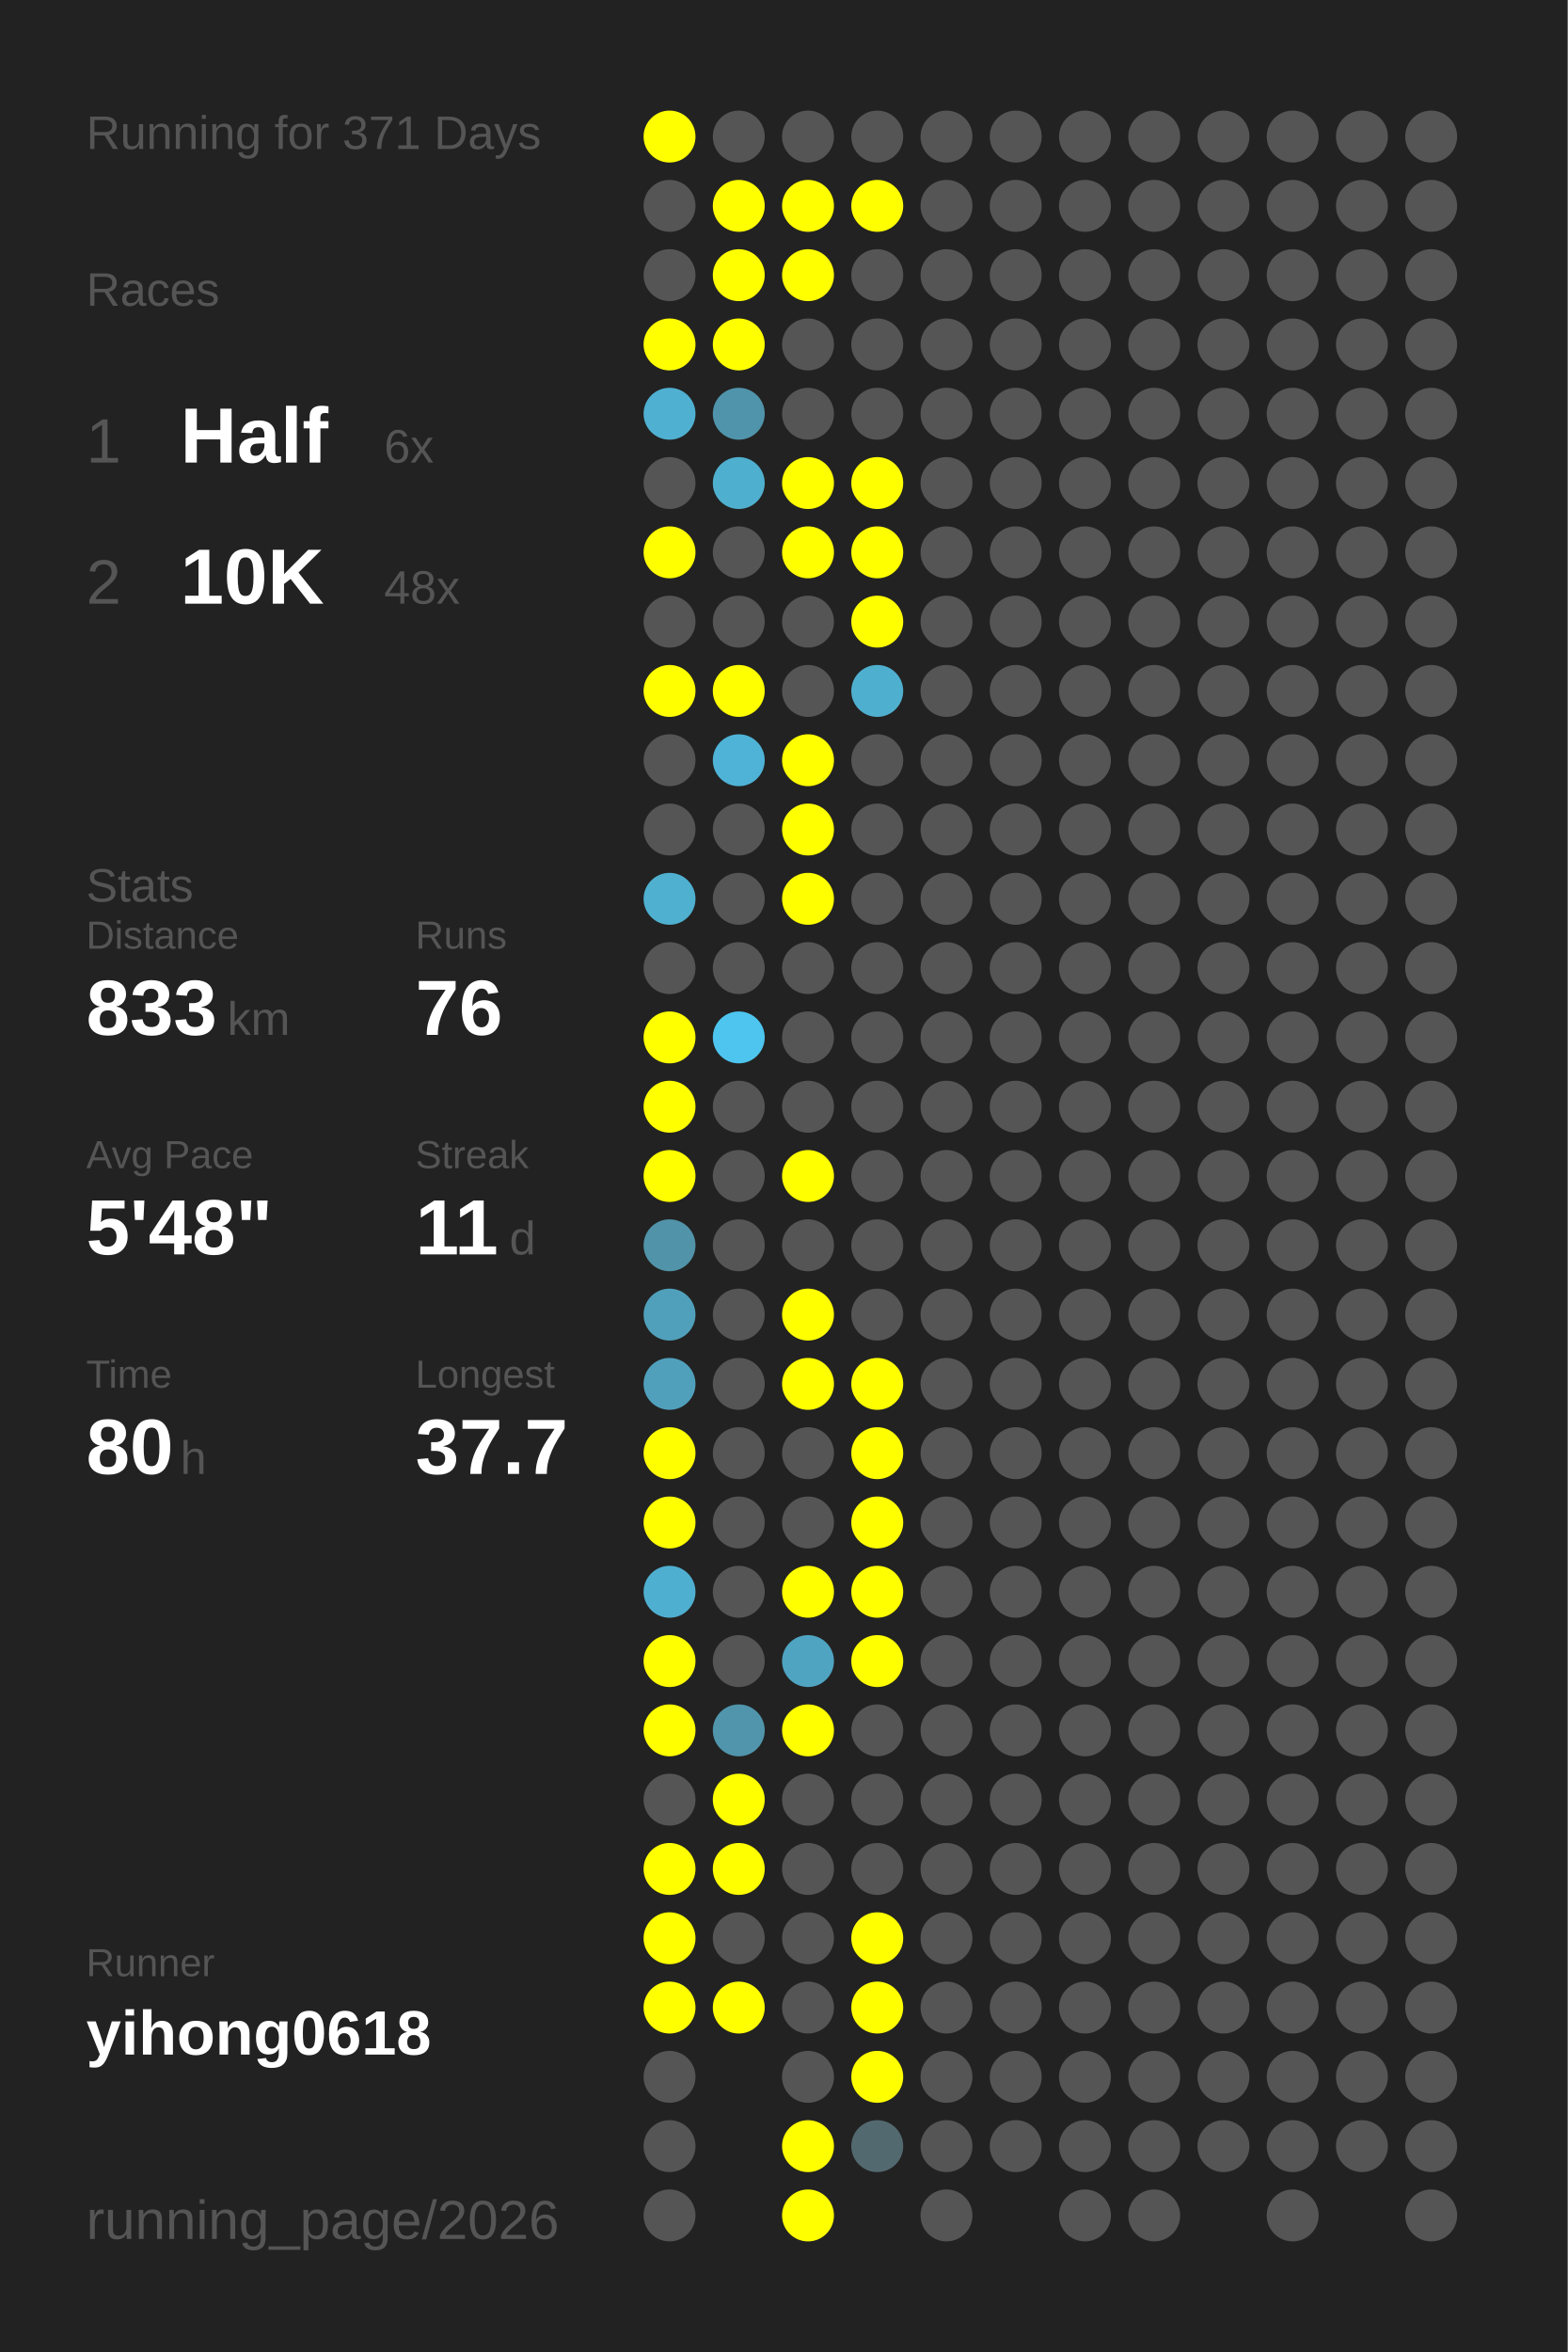
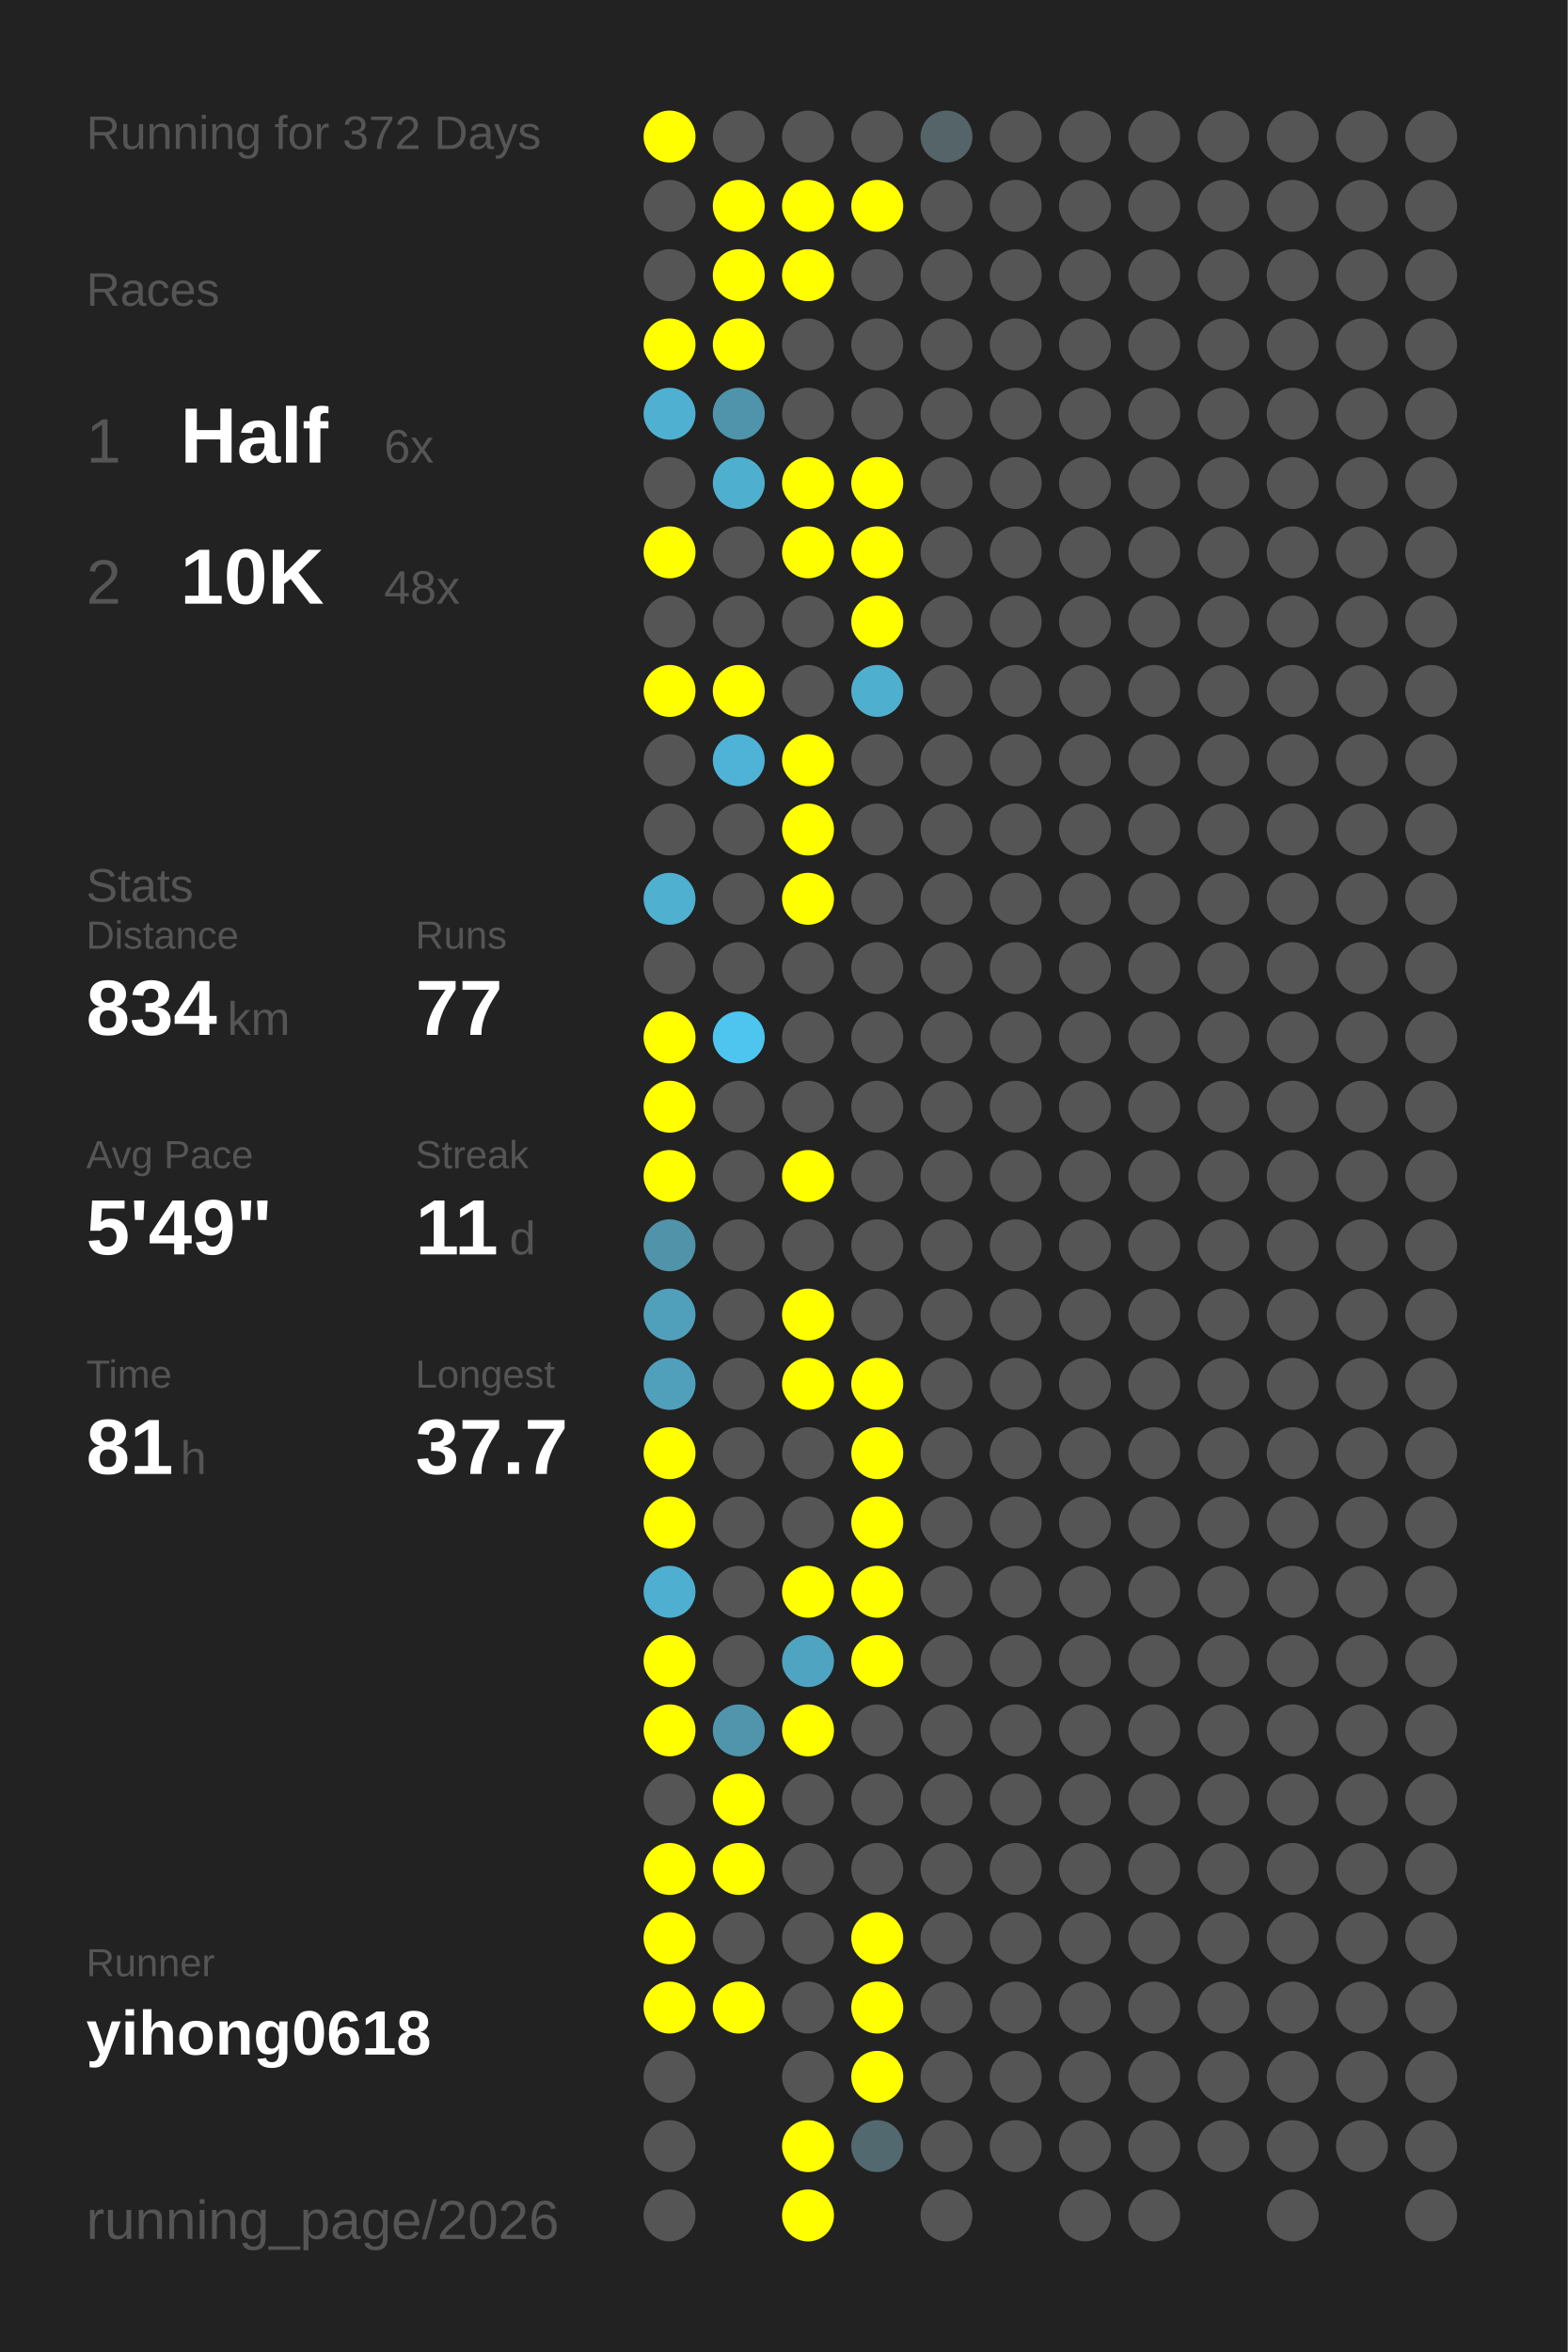
<svg xmlns="http://www.w3.org/2000/svg" baseProfile="full" height="300mm" version="1.1" viewBox="0,0,200,300" width="200mm">
  <defs />
  <rect fill="#222222" height="300" width="200" x="0" y="0" />
-   <text fill="#555555" style="font-size:6px; font-family:Arial;" x="11" y="19">Running for 371 Days</text>
+   <text fill="#555555" style="font-size:6px; font-family:Arial;" x="11" y="19">Running for 372 Days</text>
  <text fill="#555555" style="font-size:6px; font-family:Arial;" x="11" y="39">Races</text>
  <text fill="#555555" style="font-size:8px; font-family:Arial;" x="11" y="59">1</text>
  <text fill="#FFFFFF" style="font-size:10px; font-family:Arial; font-weight:bold;" x="23" y="59">Half</text>
  <text fill="#555555" style="font-size:6px; font-family:Arial;" x="49" y="59">6x</text>
  <text fill="#555555" style="font-size:8px; font-family:Arial;" x="11" y="77">2</text>
  <text fill="#FFFFFF" style="font-size:10px; font-family:Arial; font-weight:bold;" x="23" y="77">10K</text>
  <text fill="#555555" style="font-size:6px; font-family:Arial;" x="49" y="77">48x</text>
  <text fill="#555555" style="font-size:6px; font-family:Arial;" x="11" y="115">Stats</text>
  <text fill="#555555" style="font-size:5px; font-family:Arial;" x="11" y="121">Distance</text>
-   <text fill="#FFFFFF" style="font-size:10px; font-family:Arial; font-weight:bold;" x="11" y="132">833</text>
+   <text fill="#FFFFFF" style="font-size:10px; font-family:Arial; font-weight:bold;" x="11" y="132">834</text>
  <text fill="#555555" style="font-size:6px; font-family:Arial;" x="29" y="132">km</text>
  <text fill="#555555" style="font-size:5px; font-family:Arial;" x="53" y="121">Runs</text>
-   <text fill="#FFFFFF" style="font-size:10px; font-family:Arial; font-weight:bold;" x="53" y="132">76</text>
+   <text fill="#FFFFFF" style="font-size:10px; font-family:Arial; font-weight:bold;" x="53" y="132">77</text>
  <text fill="#555555" style="font-size:5px; font-family:Arial;" x="11" y="149">Avg Pace</text>
-   <text fill="#FFFFFF" style="font-size:10px; font-family:Arial; font-weight:bold;" x="11" y="160">5'48"</text>
+   <text fill="#FFFFFF" style="font-size:10px; font-family:Arial; font-weight:bold;" x="11" y="160">5'49"</text>
  <text fill="#555555" style="font-size:5px; font-family:Arial;" x="53" y="149">Streak</text>
  <text fill="#FFFFFF" style="font-size:10px; font-family:Arial; font-weight:bold;" x="53" y="160">11</text>
  <text fill="#555555" style="font-size:6px; font-family:Arial;" x="65" y="160">d</text>
  <text fill="#555555" style="font-size:5px; font-family:Arial;" x="11" y="177">Time</text>
-   <text fill="#FFFFFF" style="font-size:10px; font-family:Arial; font-weight:bold;" x="11" y="188">80</text>
+   <text fill="#FFFFFF" style="font-size:10px; font-family:Arial; font-weight:bold;" x="11" y="188">81</text>
  <text fill="#555555" style="font-size:6px; font-family:Arial;" x="23" y="188">h</text>
  <text fill="#555555" style="font-size:5px; font-family:Arial;" x="53" y="177">Longest</text>
  <text fill="#FFFFFF" style="font-size:10px; font-family:Arial; font-weight:bold;" x="53" y="188">37.7</text>
  <text fill="#555555" style="font-size:5px; font-family:Arial;" x="11" y="252.065">Runner</text>
  <text fill="#FFFFFF" style="font-size:8px; font-family:Arial; font-weight:bold;" x="11" y="262.065">yihong0618</text>
  <text fill="#555555" style="font-size:7px; font-family:Arial;" x="11" y="285.581">running_page/2026</text>
  <circle cx="85.417" cy="17.419" fill="#FFFF00" r="3.312" />
  <circle cx="85.417" cy="26.258" fill="#555555" r="3.312" />
  <circle cx="85.417" cy="35.097" fill="#555555" r="3.312" />
  <circle cx="85.417" cy="43.935" fill="#FFFF00" r="3.312" />
  <circle cx="85.417" cy="52.774" fill="#4fb0d1" r="3.312" />
  <circle cx="85.417" cy="61.613" fill="#555555" r="3.312" />
  <circle cx="85.417" cy="70.452" fill="#FFFF00" r="3.312" />
  <circle cx="85.417" cy="79.29" fill="#555555" r="3.312" />
  <circle cx="85.417" cy="88.129" fill="#FFFF00" r="3.312" />
  <circle cx="85.417" cy="96.968" fill="#555555" r="3.312" />
  <circle cx="85.417" cy="105.806" fill="#555555" r="3.312" />
  <circle cx="85.417" cy="114.645" fill="#4fb0d0" r="3.312" />
  <circle cx="85.417" cy="123.484" fill="#555555" r="3.312" />
  <circle cx="85.417" cy="132.323" fill="#FFFF00" r="3.312" />
  <circle cx="85.417" cy="141.161" fill="#FFFF00" r="3.312" />
  <circle cx="85.417" cy="150" fill="#FFFF00" r="3.312" />
  <circle cx="85.417" cy="158.839" fill="#5193a9" r="3.312" />
  <circle cx="85.417" cy="167.677" fill="#50a0bb" r="3.312" />
  <circle cx="85.417" cy="176.516" fill="#50a0bc" r="3.312" />
  <circle cx="85.417" cy="185.355" fill="#FFFF00" r="3.312" />
  <circle cx="85.417" cy="194.194" fill="#FFFF00" r="3.312" />
  <circle cx="85.417" cy="203.032" fill="#4fafd0" r="3.312" />
  <circle cx="85.417" cy="211.871" fill="#FFFF00" r="3.312" />
  <circle cx="85.417" cy="220.71" fill="#FFFF00" r="3.312" />
  <circle cx="85.417" cy="229.548" fill="#555555" r="3.312" />
  <circle cx="85.417" cy="238.387" fill="#FFFF00" r="3.312" />
  <circle cx="85.417" cy="247.226" fill="#FFFF00" r="3.312" />
  <circle cx="85.417" cy="256.065" fill="#FFFF00" r="3.312" />
  <circle cx="85.417" cy="264.903" fill="#555555" r="3.312" />
  <circle cx="85.417" cy="273.742" fill="#555555" r="3.312" />
  <circle cx="85.417" cy="282.581" fill="#555555" r="3.312" />
  <circle cx="94.25" cy="17.419" fill="#555555" r="3.312" />
  <circle cx="94.25" cy="26.258" fill="#FFFF00" r="3.312" />
  <circle cx="94.25" cy="35.097" fill="#FFFF00" r="3.312" />
  <circle cx="94.25" cy="43.935" fill="#FFFF00" r="3.312" />
  <circle cx="94.25" cy="52.774" fill="#5094ab" r="3.312" />
  <circle cx="94.25" cy="61.613" fill="#4fafcf" r="3.312" />
  <circle cx="94.25" cy="70.452" fill="#555555" r="3.312" />
  <circle cx="94.25" cy="79.29" fill="#555555" r="3.312" />
  <circle cx="94.25" cy="88.129" fill="#FFFF00" r="3.312" />
  <circle cx="94.25" cy="96.968" fill="#4eb3d6" r="3.312" />
  <circle cx="94.25" cy="105.806" fill="#555555" r="3.312" />
  <circle cx="94.25" cy="114.645" fill="#555555" r="3.312" />
  <circle cx="94.25" cy="123.484" fill="#555555" r="3.312" />
  <circle cx="94.25" cy="132.323" fill="#4dc5ee" r="3.312" />
  <circle cx="94.25" cy="141.161" fill="#555555" r="3.312" />
  <circle cx="94.25" cy="150" fill="#555555" r="3.312" />
  <circle cx="94.25" cy="158.839" fill="#555555" r="3.312" />
  <circle cx="94.25" cy="167.677" fill="#555555" r="3.312" />
  <circle cx="94.25" cy="176.516" fill="#555555" r="3.312" />
  <circle cx="94.25" cy="185.355" fill="#555555" r="3.312" />
  <circle cx="94.25" cy="194.194" fill="#555555" r="3.312" />
  <circle cx="94.25" cy="203.032" fill="#555555" r="3.312" />
  <circle cx="94.25" cy="211.871" fill="#555555" r="3.312" />
  <circle cx="94.25" cy="220.71" fill="#5095ac" r="3.312" />
  <circle cx="94.25" cy="229.548" fill="#FFFF00" r="3.312" />
  <circle cx="94.25" cy="238.387" fill="#FFFF00" r="3.312" />
  <circle cx="94.25" cy="247.226" fill="#555555" r="3.312" />
  <circle cx="94.25" cy="256.065" fill="#FFFF00" r="3.312" />
  <circle cx="103.083" cy="17.419" fill="#555555" r="3.312" />
  <circle cx="103.083" cy="26.258" fill="#FFFF00" r="3.312" />
  <circle cx="103.083" cy="35.097" fill="#FFFF00" r="3.312" />
  <circle cx="103.083" cy="43.935" fill="#555555" r="3.312" />
  <circle cx="103.083" cy="52.774" fill="#555555" r="3.312" />
  <circle cx="103.083" cy="61.613" fill="#FFFF00" r="3.312" />
  <circle cx="103.083" cy="70.452" fill="#FFFF00" r="3.312" />
  <circle cx="103.083" cy="79.29" fill="#555555" r="3.312" />
  <circle cx="103.083" cy="88.129" fill="#555555" r="3.312" />
  <circle cx="103.083" cy="96.968" fill="#FFFF00" r="3.312" />
  <circle cx="103.083" cy="105.806" fill="#FFFF00" r="3.312" />
  <circle cx="103.083" cy="114.645" fill="#FFFF00" r="3.312" />
  <circle cx="103.083" cy="123.484" fill="#555555" r="3.312" />
  <circle cx="103.083" cy="132.323" fill="#555555" r="3.312" />
  <circle cx="103.083" cy="141.161" fill="#555555" r="3.312" />
  <circle cx="103.083" cy="150" fill="#FFFF00" r="3.312" />
  <circle cx="103.083" cy="158.839" fill="#555555" r="3.312" />
  <circle cx="103.083" cy="167.677" fill="#FFFF00" r="3.312" />
  <circle cx="103.083" cy="176.516" fill="#FFFF00" r="3.312" />
  <circle cx="103.083" cy="185.355" fill="#555555" r="3.312" />
  <circle cx="103.083" cy="194.194" fill="#555555" r="3.312" />
  <circle cx="103.083" cy="203.032" fill="#FFFF00" r="3.312" />
  <circle cx="103.083" cy="211.871" fill="#4fa4c1" r="3.312" />
  <circle cx="103.083" cy="220.71" fill="#FFFF00" r="3.312" />
  <circle cx="103.083" cy="229.548" fill="#555555" r="3.312" />
  <circle cx="103.083" cy="238.387" fill="#555555" r="3.312" />
  <circle cx="103.083" cy="247.226" fill="#555555" r="3.312" />
  <circle cx="103.083" cy="256.065" fill="#555555" r="3.312" />
  <circle cx="103.083" cy="264.903" fill="#555555" r="3.312" />
  <circle cx="103.083" cy="273.742" fill="#FFFF00" r="3.312" />
  <circle cx="103.083" cy="282.581" fill="#FFFF00" r="3.312" />
  <circle cx="111.917" cy="17.419" fill="#555555" r="3.312" />
  <circle cx="111.917" cy="26.258" fill="#FFFF00" r="3.312" />
  <circle cx="111.917" cy="35.097" fill="#555555" r="3.312" />
  <circle cx="111.917" cy="43.935" fill="#555555" r="3.312" />
  <circle cx="111.917" cy="52.774" fill="#555555" r="3.312" />
  <circle cx="111.917" cy="61.613" fill="#FFFF00" r="3.312" />
  <circle cx="111.917" cy="70.452" fill="#FFFF00" r="3.312" />
  <circle cx="111.917" cy="79.29" fill="#FFFF00" r="3.312" />
  <circle cx="111.917" cy="88.129" fill="#4fafcf" r="3.312" />
  <circle cx="111.917" cy="96.968" fill="#555555" r="3.312" />
  <circle cx="111.917" cy="105.806" fill="#555555" r="3.312" />
  <circle cx="111.917" cy="114.645" fill="#555555" r="3.312" />
  <circle cx="111.917" cy="123.484" fill="#555555" r="3.312" />
  <circle cx="111.917" cy="132.323" fill="#555555" r="3.312" />
  <circle cx="111.917" cy="141.161" fill="#555555" r="3.312" />
  <circle cx="111.917" cy="150" fill="#555555" r="3.312" />
  <circle cx="111.917" cy="158.839" fill="#555555" r="3.312" />
  <circle cx="111.917" cy="167.677" fill="#555555" r="3.312" />
  <circle cx="111.917" cy="176.516" fill="#FFFF00" r="3.312" />
  <circle cx="111.917" cy="185.355" fill="#FFFF00" r="3.312" />
  <circle cx="111.917" cy="194.194" fill="#FFFF00" r="3.312" />
  <circle cx="111.917" cy="203.032" fill="#FFFF00" r="3.312" />
  <circle cx="111.917" cy="211.871" fill="#FFFF00" r="3.312" />
  <circle cx="111.917" cy="220.71" fill="#555555" r="3.312" />
  <circle cx="111.917" cy="229.548" fill="#555555" r="3.312" />
  <circle cx="111.917" cy="238.387" fill="#555555" r="3.312" />
  <circle cx="111.917" cy="247.226" fill="#FFFF00" r="3.312" />
  <circle cx="111.917" cy="256.065" fill="#FFFF00" r="3.312" />
  <circle cx="111.917" cy="264.903" fill="#FFFF00" r="3.312" />
  <circle cx="111.917" cy="273.742" fill="#536970" r="3.312" />
-   <circle cx="120.75" cy="17.419" fill="#555555" r="3.312" />
+   <circle cx="120.75" cy="17.419" fill="#546469" r="3.312" />
  <circle cx="120.75" cy="26.258" fill="#555555" r="3.312" />
  <circle cx="120.75" cy="35.097" fill="#555555" r="3.312" />
  <circle cx="120.75" cy="43.935" fill="#555555" r="3.312" />
  <circle cx="120.75" cy="52.774" fill="#555555" r="3.312" />
  <circle cx="120.75" cy="61.613" fill="#555555" r="3.312" />
  <circle cx="120.75" cy="70.452" fill="#555555" r="3.312" />
  <circle cx="120.75" cy="79.29" fill="#555555" r="3.312" />
  <circle cx="120.75" cy="88.129" fill="#555555" r="3.312" />
  <circle cx="120.75" cy="96.968" fill="#555555" r="3.312" />
  <circle cx="120.75" cy="105.806" fill="#555555" r="3.312" />
  <circle cx="120.75" cy="114.645" fill="#555555" r="3.312" />
  <circle cx="120.75" cy="123.484" fill="#555555" r="3.312" />
  <circle cx="120.75" cy="132.323" fill="#555555" r="3.312" />
  <circle cx="120.75" cy="141.161" fill="#555555" r="3.312" />
  <circle cx="120.75" cy="150" fill="#555555" r="3.312" />
  <circle cx="120.75" cy="158.839" fill="#555555" r="3.312" />
  <circle cx="120.75" cy="167.677" fill="#555555" r="3.312" />
  <circle cx="120.75" cy="176.516" fill="#555555" r="3.312" />
  <circle cx="120.75" cy="185.355" fill="#555555" r="3.312" />
  <circle cx="120.75" cy="194.194" fill="#555555" r="3.312" />
  <circle cx="120.75" cy="203.032" fill="#555555" r="3.312" />
  <circle cx="120.75" cy="211.871" fill="#555555" r="3.312" />
  <circle cx="120.75" cy="220.71" fill="#555555" r="3.312" />
  <circle cx="120.75" cy="229.548" fill="#555555" r="3.312" />
  <circle cx="120.75" cy="238.387" fill="#555555" r="3.312" />
  <circle cx="120.75" cy="247.226" fill="#555555" r="3.312" />
  <circle cx="120.75" cy="256.065" fill="#555555" r="3.312" />
  <circle cx="120.75" cy="264.903" fill="#555555" r="3.312" />
  <circle cx="120.75" cy="273.742" fill="#555555" r="3.312" />
  <circle cx="120.75" cy="282.581" fill="#555555" r="3.312" />
  <circle cx="129.583" cy="17.419" fill="#555555" r="3.312" />
  <circle cx="129.583" cy="26.258" fill="#555555" r="3.312" />
  <circle cx="129.583" cy="35.097" fill="#555555" r="3.312" />
  <circle cx="129.583" cy="43.935" fill="#555555" r="3.312" />
  <circle cx="129.583" cy="52.774" fill="#555555" r="3.312" />
  <circle cx="129.583" cy="61.613" fill="#555555" r="3.312" />
  <circle cx="129.583" cy="70.452" fill="#555555" r="3.312" />
  <circle cx="129.583" cy="79.29" fill="#555555" r="3.312" />
  <circle cx="129.583" cy="88.129" fill="#555555" r="3.312" />
  <circle cx="129.583" cy="96.968" fill="#555555" r="3.312" />
  <circle cx="129.583" cy="105.806" fill="#555555" r="3.312" />
  <circle cx="129.583" cy="114.645" fill="#555555" r="3.312" />
  <circle cx="129.583" cy="123.484" fill="#555555" r="3.312" />
  <circle cx="129.583" cy="132.323" fill="#555555" r="3.312" />
  <circle cx="129.583" cy="141.161" fill="#555555" r="3.312" />
  <circle cx="129.583" cy="150" fill="#555555" r="3.312" />
  <circle cx="129.583" cy="158.839" fill="#555555" r="3.312" />
  <circle cx="129.583" cy="167.677" fill="#555555" r="3.312" />
  <circle cx="129.583" cy="176.516" fill="#555555" r="3.312" />
  <circle cx="129.583" cy="185.355" fill="#555555" r="3.312" />
  <circle cx="129.583" cy="194.194" fill="#555555" r="3.312" />
  <circle cx="129.583" cy="203.032" fill="#555555" r="3.312" />
  <circle cx="129.583" cy="211.871" fill="#555555" r="3.312" />
  <circle cx="129.583" cy="220.71" fill="#555555" r="3.312" />
  <circle cx="129.583" cy="229.548" fill="#555555" r="3.312" />
  <circle cx="129.583" cy="238.387" fill="#555555" r="3.312" />
  <circle cx="129.583" cy="247.226" fill="#555555" r="3.312" />
  <circle cx="129.583" cy="256.065" fill="#555555" r="3.312" />
  <circle cx="129.583" cy="264.903" fill="#555555" r="3.312" />
  <circle cx="129.583" cy="273.742" fill="#555555" r="3.312" />
  <circle cx="138.417" cy="17.419" fill="#555555" r="3.312" />
  <circle cx="138.417" cy="26.258" fill="#555555" r="3.312" />
  <circle cx="138.417" cy="35.097" fill="#555555" r="3.312" />
  <circle cx="138.417" cy="43.935" fill="#555555" r="3.312" />
  <circle cx="138.417" cy="52.774" fill="#555555" r="3.312" />
  <circle cx="138.417" cy="61.613" fill="#555555" r="3.312" />
  <circle cx="138.417" cy="70.452" fill="#555555" r="3.312" />
  <circle cx="138.417" cy="79.29" fill="#555555" r="3.312" />
  <circle cx="138.417" cy="88.129" fill="#555555" r="3.312" />
  <circle cx="138.417" cy="96.968" fill="#555555" r="3.312" />
  <circle cx="138.417" cy="105.806" fill="#555555" r="3.312" />
  <circle cx="138.417" cy="114.645" fill="#555555" r="3.312" />
  <circle cx="138.417" cy="123.484" fill="#555555" r="3.312" />
  <circle cx="138.417" cy="132.323" fill="#555555" r="3.312" />
  <circle cx="138.417" cy="141.161" fill="#555555" r="3.312" />
  <circle cx="138.417" cy="150" fill="#555555" r="3.312" />
  <circle cx="138.417" cy="158.839" fill="#555555" r="3.312" />
  <circle cx="138.417" cy="167.677" fill="#555555" r="3.312" />
  <circle cx="138.417" cy="176.516" fill="#555555" r="3.312" />
  <circle cx="138.417" cy="185.355" fill="#555555" r="3.312" />
  <circle cx="138.417" cy="194.194" fill="#555555" r="3.312" />
  <circle cx="138.417" cy="203.032" fill="#555555" r="3.312" />
  <circle cx="138.417" cy="211.871" fill="#555555" r="3.312" />
  <circle cx="138.417" cy="220.71" fill="#555555" r="3.312" />
  <circle cx="138.417" cy="229.548" fill="#555555" r="3.312" />
  <circle cx="138.417" cy="238.387" fill="#555555" r="3.312" />
  <circle cx="138.417" cy="247.226" fill="#555555" r="3.312" />
  <circle cx="138.417" cy="256.065" fill="#555555" r="3.312" />
  <circle cx="138.417" cy="264.903" fill="#555555" r="3.312" />
  <circle cx="138.417" cy="273.742" fill="#555555" r="3.312" />
  <circle cx="138.417" cy="282.581" fill="#555555" r="3.312" />
  <circle cx="147.25" cy="17.419" fill="#555555" r="3.312" />
  <circle cx="147.25" cy="26.258" fill="#555555" r="3.312" />
  <circle cx="147.25" cy="35.097" fill="#555555" r="3.312" />
  <circle cx="147.25" cy="43.935" fill="#555555" r="3.312" />
  <circle cx="147.25" cy="52.774" fill="#555555" r="3.312" />
  <circle cx="147.25" cy="61.613" fill="#555555" r="3.312" />
  <circle cx="147.25" cy="70.452" fill="#555555" r="3.312" />
  <circle cx="147.25" cy="79.29" fill="#555555" r="3.312" />
  <circle cx="147.25" cy="88.129" fill="#555555" r="3.312" />
  <circle cx="147.25" cy="96.968" fill="#555555" r="3.312" />
  <circle cx="147.25" cy="105.806" fill="#555555" r="3.312" />
  <circle cx="147.25" cy="114.645" fill="#555555" r="3.312" />
  <circle cx="147.25" cy="123.484" fill="#555555" r="3.312" />
  <circle cx="147.25" cy="132.323" fill="#555555" r="3.312" />
  <circle cx="147.25" cy="141.161" fill="#555555" r="3.312" />
  <circle cx="147.25" cy="150" fill="#555555" r="3.312" />
  <circle cx="147.25" cy="158.839" fill="#555555" r="3.312" />
  <circle cx="147.25" cy="167.677" fill="#555555" r="3.312" />
  <circle cx="147.25" cy="176.516" fill="#555555" r="3.312" />
  <circle cx="147.25" cy="185.355" fill="#555555" r="3.312" />
  <circle cx="147.25" cy="194.194" fill="#555555" r="3.312" />
  <circle cx="147.25" cy="203.032" fill="#555555" r="3.312" />
  <circle cx="147.25" cy="211.871" fill="#555555" r="3.312" />
  <circle cx="147.25" cy="220.71" fill="#555555" r="3.312" />
  <circle cx="147.25" cy="229.548" fill="#555555" r="3.312" />
  <circle cx="147.25" cy="238.387" fill="#555555" r="3.312" />
  <circle cx="147.25" cy="247.226" fill="#555555" r="3.312" />
  <circle cx="147.25" cy="256.065" fill="#555555" r="3.312" />
  <circle cx="147.25" cy="264.903" fill="#555555" r="3.312" />
  <circle cx="147.25" cy="273.742" fill="#555555" r="3.312" />
  <circle cx="147.25" cy="282.581" fill="#555555" r="3.312" />
  <circle cx="156.083" cy="17.419" fill="#555555" r="3.312" />
  <circle cx="156.083" cy="26.258" fill="#555555" r="3.312" />
  <circle cx="156.083" cy="35.097" fill="#555555" r="3.312" />
  <circle cx="156.083" cy="43.935" fill="#555555" r="3.312" />
  <circle cx="156.083" cy="52.774" fill="#555555" r="3.312" />
  <circle cx="156.083" cy="61.613" fill="#555555" r="3.312" />
  <circle cx="156.083" cy="70.452" fill="#555555" r="3.312" />
  <circle cx="156.083" cy="79.29" fill="#555555" r="3.312" />
  <circle cx="156.083" cy="88.129" fill="#555555" r="3.312" />
  <circle cx="156.083" cy="96.968" fill="#555555" r="3.312" />
  <circle cx="156.083" cy="105.806" fill="#555555" r="3.312" />
  <circle cx="156.083" cy="114.645" fill="#555555" r="3.312" />
  <circle cx="156.083" cy="123.484" fill="#555555" r="3.312" />
  <circle cx="156.083" cy="132.323" fill="#555555" r="3.312" />
  <circle cx="156.083" cy="141.161" fill="#555555" r="3.312" />
  <circle cx="156.083" cy="150" fill="#555555" r="3.312" />
  <circle cx="156.083" cy="158.839" fill="#555555" r="3.312" />
  <circle cx="156.083" cy="167.677" fill="#555555" r="3.312" />
  <circle cx="156.083" cy="176.516" fill="#555555" r="3.312" />
  <circle cx="156.083" cy="185.355" fill="#555555" r="3.312" />
  <circle cx="156.083" cy="194.194" fill="#555555" r="3.312" />
  <circle cx="156.083" cy="203.032" fill="#555555" r="3.312" />
  <circle cx="156.083" cy="211.871" fill="#555555" r="3.312" />
  <circle cx="156.083" cy="220.71" fill="#555555" r="3.312" />
  <circle cx="156.083" cy="229.548" fill="#555555" r="3.312" />
  <circle cx="156.083" cy="238.387" fill="#555555" r="3.312" />
  <circle cx="156.083" cy="247.226" fill="#555555" r="3.312" />
  <circle cx="156.083" cy="256.065" fill="#555555" r="3.312" />
  <circle cx="156.083" cy="264.903" fill="#555555" r="3.312" />
  <circle cx="156.083" cy="273.742" fill="#555555" r="3.312" />
  <circle cx="164.917" cy="17.419" fill="#555555" r="3.312" />
  <circle cx="164.917" cy="26.258" fill="#555555" r="3.312" />
  <circle cx="164.917" cy="35.097" fill="#555555" r="3.312" />
  <circle cx="164.917" cy="43.935" fill="#555555" r="3.312" />
  <circle cx="164.917" cy="52.774" fill="#555555" r="3.312" />
  <circle cx="164.917" cy="61.613" fill="#555555" r="3.312" />
  <circle cx="164.917" cy="70.452" fill="#555555" r="3.312" />
  <circle cx="164.917" cy="79.29" fill="#555555" r="3.312" />
  <circle cx="164.917" cy="88.129" fill="#555555" r="3.312" />
  <circle cx="164.917" cy="96.968" fill="#555555" r="3.312" />
  <circle cx="164.917" cy="105.806" fill="#555555" r="3.312" />
  <circle cx="164.917" cy="114.645" fill="#555555" r="3.312" />
  <circle cx="164.917" cy="123.484" fill="#555555" r="3.312" />
  <circle cx="164.917" cy="132.323" fill="#555555" r="3.312" />
  <circle cx="164.917" cy="141.161" fill="#555555" r="3.312" />
  <circle cx="164.917" cy="150" fill="#555555" r="3.312" />
  <circle cx="164.917" cy="158.839" fill="#555555" r="3.312" />
  <circle cx="164.917" cy="167.677" fill="#555555" r="3.312" />
  <circle cx="164.917" cy="176.516" fill="#555555" r="3.312" />
  <circle cx="164.917" cy="185.355" fill="#555555" r="3.312" />
  <circle cx="164.917" cy="194.194" fill="#555555" r="3.312" />
  <circle cx="164.917" cy="203.032" fill="#555555" r="3.312" />
  <circle cx="164.917" cy="211.871" fill="#555555" r="3.312" />
  <circle cx="164.917" cy="220.71" fill="#555555" r="3.312" />
  <circle cx="164.917" cy="229.548" fill="#555555" r="3.312" />
  <circle cx="164.917" cy="238.387" fill="#555555" r="3.312" />
  <circle cx="164.917" cy="247.226" fill="#555555" r="3.312" />
  <circle cx="164.917" cy="256.065" fill="#555555" r="3.312" />
  <circle cx="164.917" cy="264.903" fill="#555555" r="3.312" />
  <circle cx="164.917" cy="273.742" fill="#555555" r="3.312" />
  <circle cx="164.917" cy="282.581" fill="#555555" r="3.312" />
  <circle cx="173.75" cy="17.419" fill="#555555" r="3.312" />
  <circle cx="173.75" cy="26.258" fill="#555555" r="3.312" />
  <circle cx="173.75" cy="35.097" fill="#555555" r="3.312" />
  <circle cx="173.75" cy="43.935" fill="#555555" r="3.312" />
  <circle cx="173.75" cy="52.774" fill="#555555" r="3.312" />
  <circle cx="173.75" cy="61.613" fill="#555555" r="3.312" />
  <circle cx="173.75" cy="70.452" fill="#555555" r="3.312" />
  <circle cx="173.75" cy="79.29" fill="#555555" r="3.312" />
  <circle cx="173.75" cy="88.129" fill="#555555" r="3.312" />
  <circle cx="173.75" cy="96.968" fill="#555555" r="3.312" />
  <circle cx="173.75" cy="105.806" fill="#555555" r="3.312" />
  <circle cx="173.75" cy="114.645" fill="#555555" r="3.312" />
  <circle cx="173.75" cy="123.484" fill="#555555" r="3.312" />
  <circle cx="173.75" cy="132.323" fill="#555555" r="3.312" />
  <circle cx="173.75" cy="141.161" fill="#555555" r="3.312" />
  <circle cx="173.75" cy="150" fill="#555555" r="3.312" />
  <circle cx="173.75" cy="158.839" fill="#555555" r="3.312" />
  <circle cx="173.75" cy="167.677" fill="#555555" r="3.312" />
  <circle cx="173.75" cy="176.516" fill="#555555" r="3.312" />
  <circle cx="173.75" cy="185.355" fill="#555555" r="3.312" />
  <circle cx="173.75" cy="194.194" fill="#555555" r="3.312" />
  <circle cx="173.75" cy="203.032" fill="#555555" r="3.312" />
  <circle cx="173.75" cy="211.871" fill="#555555" r="3.312" />
  <circle cx="173.75" cy="220.71" fill="#555555" r="3.312" />
  <circle cx="173.75" cy="229.548" fill="#555555" r="3.312" />
  <circle cx="173.75" cy="238.387" fill="#555555" r="3.312" />
  <circle cx="173.75" cy="247.226" fill="#555555" r="3.312" />
  <circle cx="173.75" cy="256.065" fill="#555555" r="3.312" />
  <circle cx="173.75" cy="264.903" fill="#555555" r="3.312" />
  <circle cx="173.75" cy="273.742" fill="#555555" r="3.312" />
  <circle cx="182.583" cy="17.419" fill="#555555" r="3.312" />
  <circle cx="182.583" cy="26.258" fill="#555555" r="3.312" />
  <circle cx="182.583" cy="35.097" fill="#555555" r="3.312" />
  <circle cx="182.583" cy="43.935" fill="#555555" r="3.312" />
  <circle cx="182.583" cy="52.774" fill="#555555" r="3.312" />
  <circle cx="182.583" cy="61.613" fill="#555555" r="3.312" />
  <circle cx="182.583" cy="70.452" fill="#555555" r="3.312" />
  <circle cx="182.583" cy="79.29" fill="#555555" r="3.312" />
  <circle cx="182.583" cy="88.129" fill="#555555" r="3.312" />
  <circle cx="182.583" cy="96.968" fill="#555555" r="3.312" />
  <circle cx="182.583" cy="105.806" fill="#555555" r="3.312" />
  <circle cx="182.583" cy="114.645" fill="#555555" r="3.312" />
  <circle cx="182.583" cy="123.484" fill="#555555" r="3.312" />
  <circle cx="182.583" cy="132.323" fill="#555555" r="3.312" />
  <circle cx="182.583" cy="141.161" fill="#555555" r="3.312" />
  <circle cx="182.583" cy="150" fill="#555555" r="3.312" />
  <circle cx="182.583" cy="158.839" fill="#555555" r="3.312" />
  <circle cx="182.583" cy="167.677" fill="#555555" r="3.312" />
  <circle cx="182.583" cy="176.516" fill="#555555" r="3.312" />
  <circle cx="182.583" cy="185.355" fill="#555555" r="3.312" />
  <circle cx="182.583" cy="194.194" fill="#555555" r="3.312" />
  <circle cx="182.583" cy="203.032" fill="#555555" r="3.312" />
  <circle cx="182.583" cy="211.871" fill="#555555" r="3.312" />
  <circle cx="182.583" cy="220.71" fill="#555555" r="3.312" />
  <circle cx="182.583" cy="229.548" fill="#555555" r="3.312" />
  <circle cx="182.583" cy="238.387" fill="#555555" r="3.312" />
  <circle cx="182.583" cy="247.226" fill="#555555" r="3.312" />
  <circle cx="182.583" cy="256.065" fill="#555555" r="3.312" />
  <circle cx="182.583" cy="264.903" fill="#555555" r="3.312" />
  <circle cx="182.583" cy="273.742" fill="#555555" r="3.312" />
  <circle cx="182.583" cy="282.581" fill="#555555" r="3.312" />
</svg>
